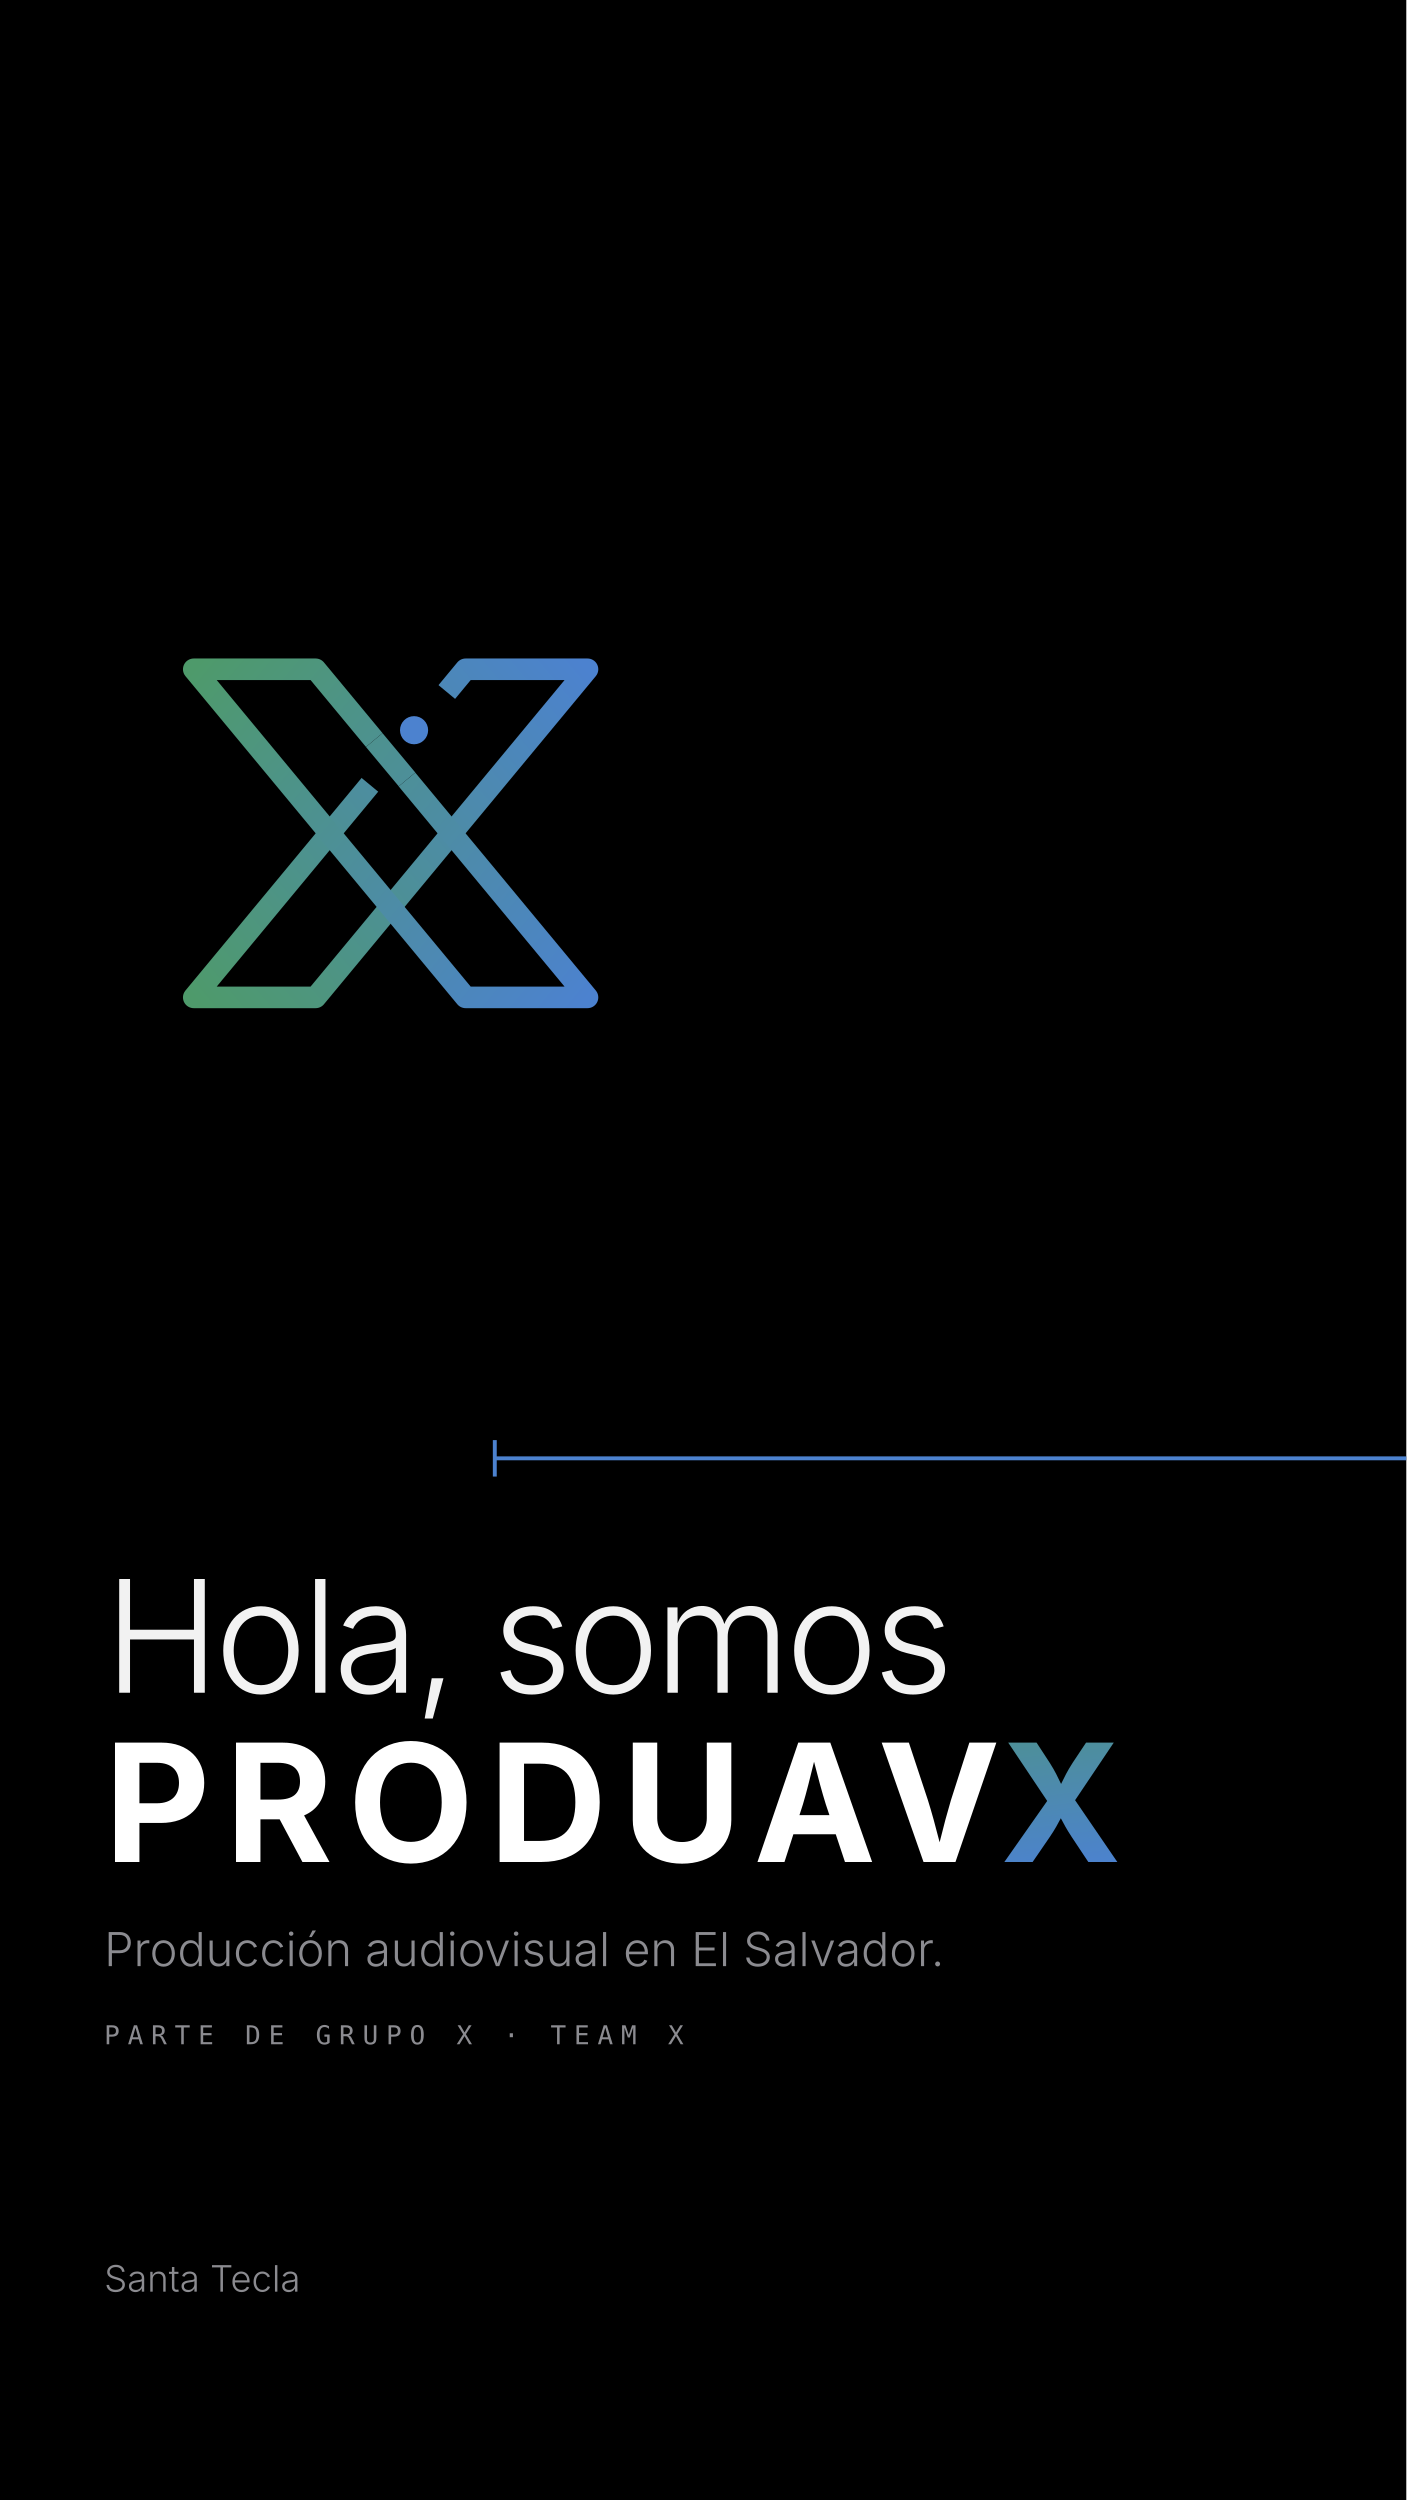
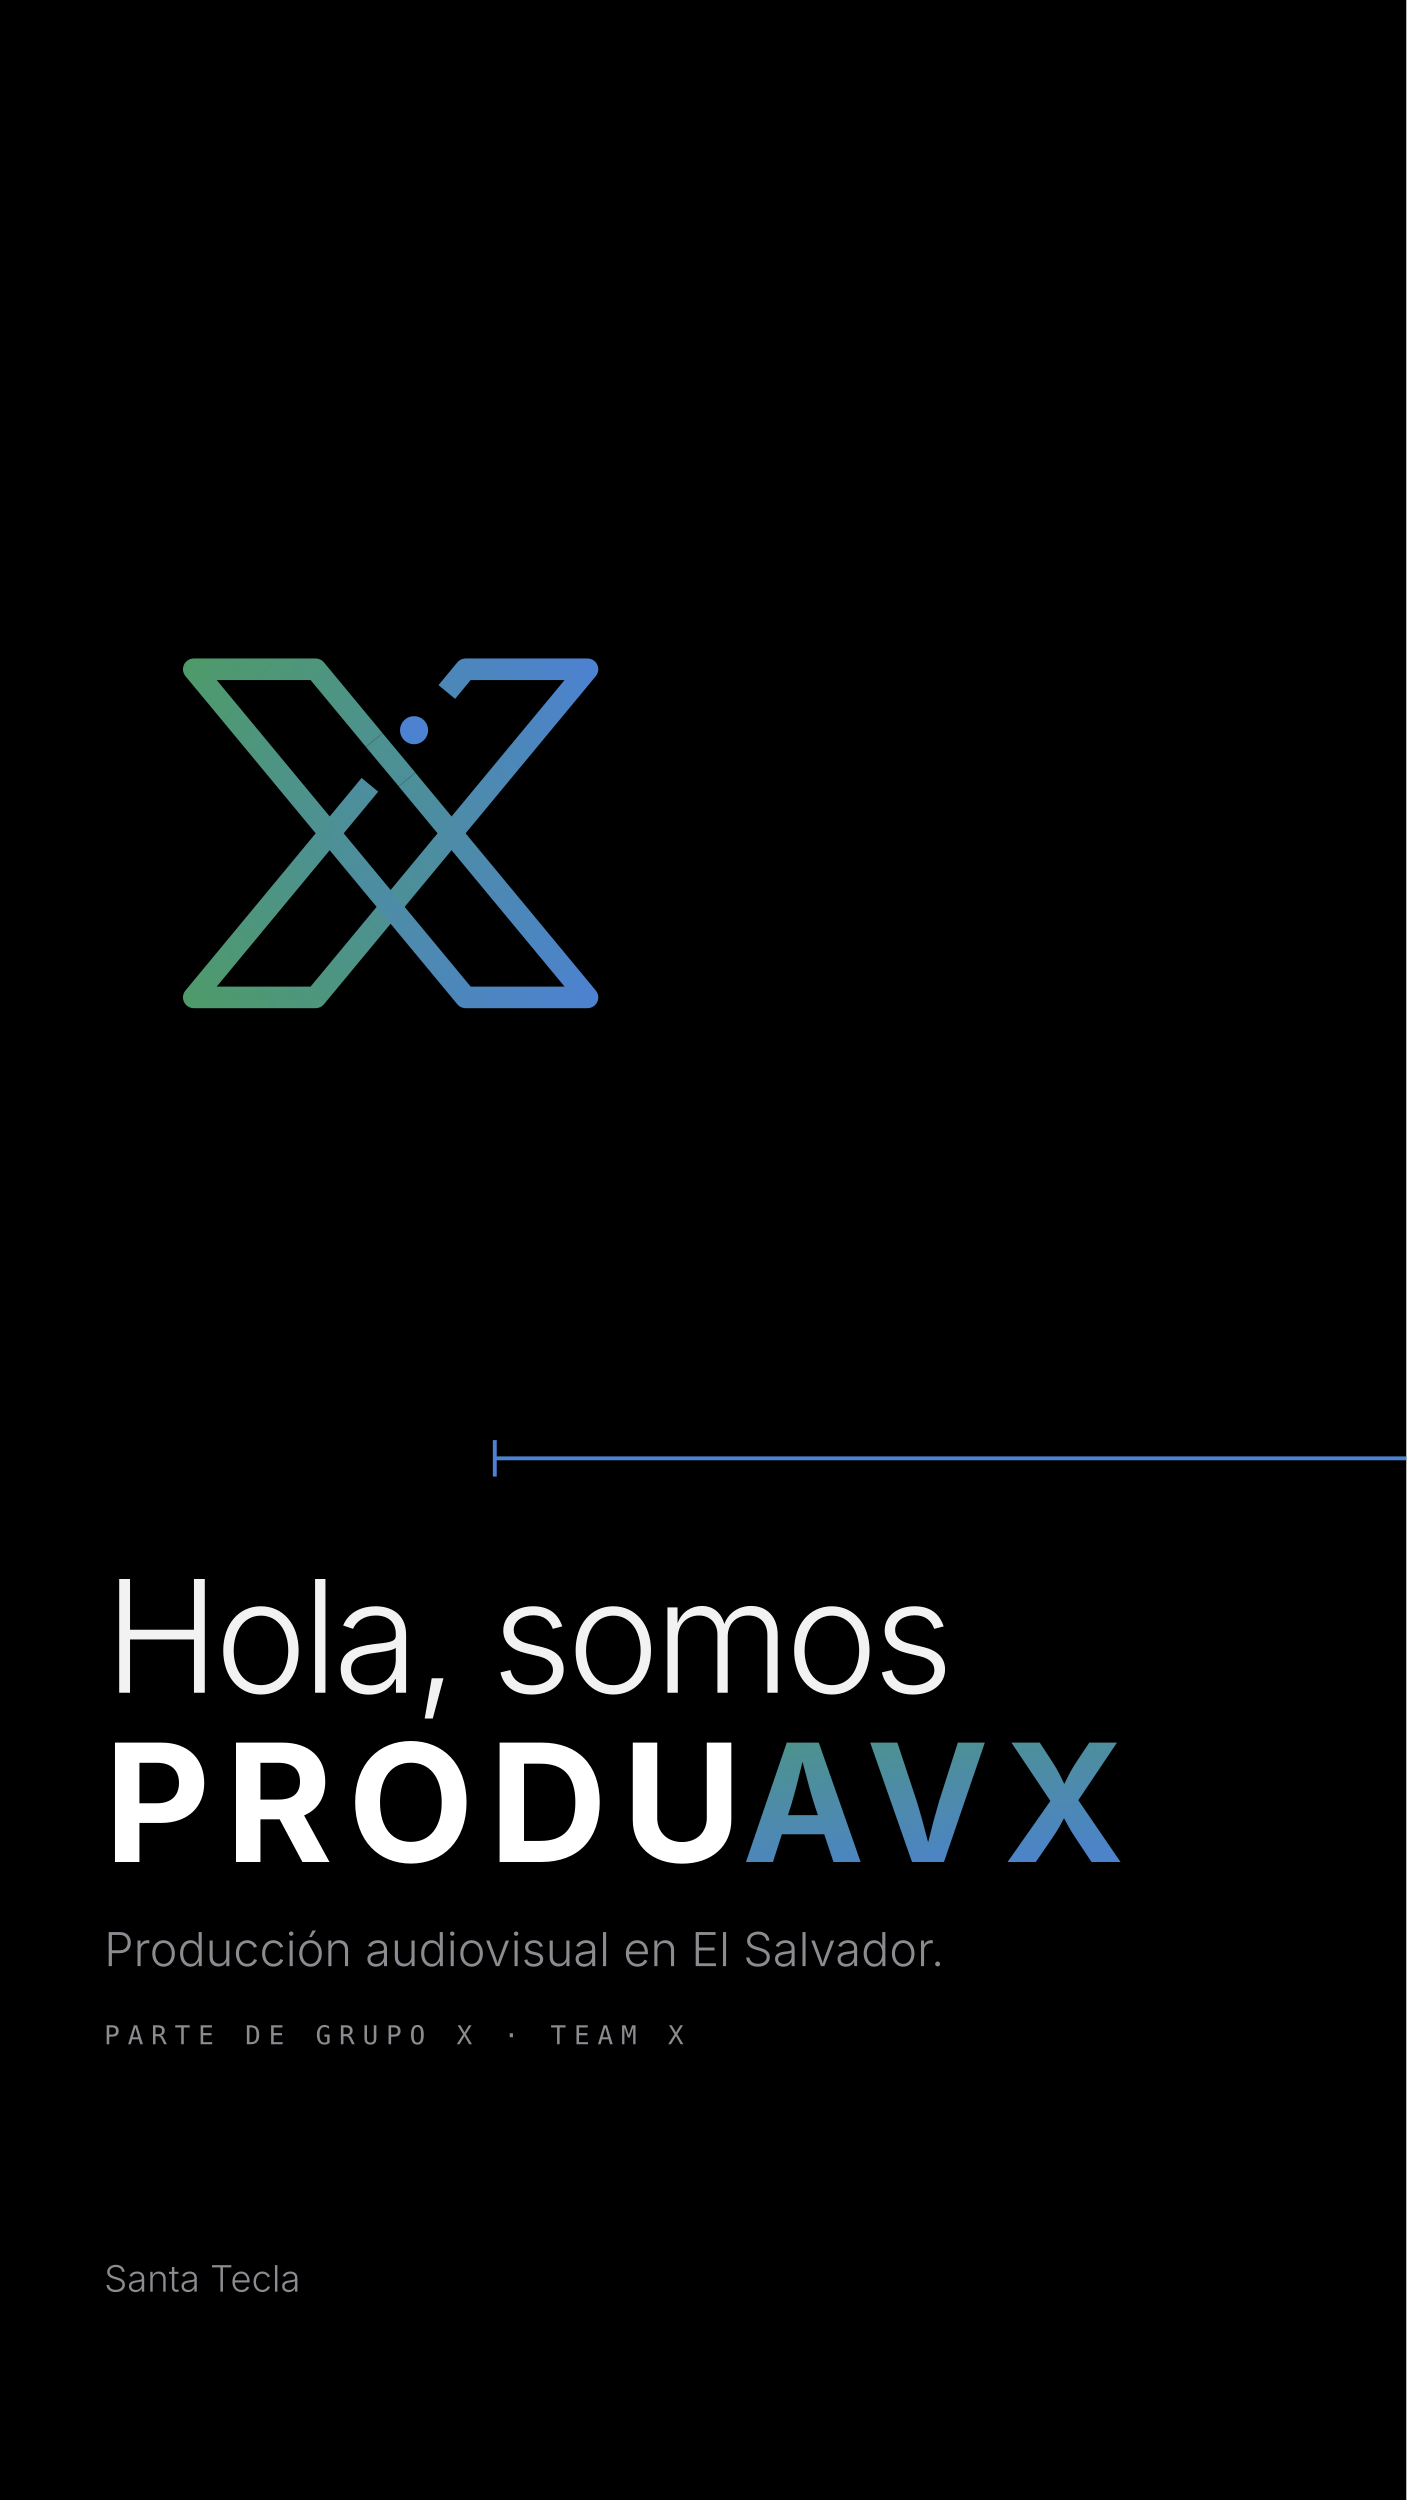
<svg xmlns="http://www.w3.org/2000/svg" viewBox="0 0 1080 1920">
  <rect width="1080" height="1920" fill="#000" />
  <g transform="translate(120.0 460.0) scale(3.600)">
    <defs>
      <linearGradient id="g1" gradientUnits="userSpaceOnUse" x1="8" y1="15" x2="92" y2="85">
        <stop offset="0" stop-color="#4E9A6B" />
        <stop offset="1" stop-color="#4C82CF" />
      </linearGradient>
      <linearGradient id="g2" gradientUnits="userSpaceOnUse" x1="92" y1="15" x2="8" y2="85">
        <stop offset="0" stop-color="#4C82CF" />
        <stop offset="1" stop-color="#4E9A6B" />
      </linearGradient>
    </defs>
    <g fill="none" stroke-width="4.6" stroke-linejoin="round" stroke-linecap="round">
      <polygon points="66,15 92,15 34,85 8,85" stroke="url(#g2)" />
      <polygon points="8,15 34,15 92,85 66,85" stroke="url(#g1)" />
      <line x1="62.4" y1="20.2" x2="46" y2="40" stroke="#000" stroke-width="7.4" stroke-linecap="butt" />
      <line x1="46.5" y1="30.1" x2="53.5" y2="38.5" stroke="#000" stroke-width="8.6" stroke-linecap="butt" />
      <line x1="46.5" y1="30.1" x2="53.5" y2="38.5" stroke="url(#g1)" stroke-width="4.6" stroke-linecap="butt" />
    </g>
    <circle cx="55" cy="28" r="3" fill="#4C82CF" />
  </g>
  <line x1="380" y1="1120" x2="1080" y2="1120" stroke="#4C82CF" stroke-width="3" />
  <line x1="380" y1="1106" x2="380" y2="1134" stroke="#4C82CF" stroke-width="3" />
  <text x="80" y="1300" text-anchor="start" font-family="'Inter Tight','Inter','Helvetica Neue',Arial,sans-serif" font-weight="300" font-size="120" fill="#f2f2f2" letter-spacing="-4">Hola, somos</text>
  <defs>
    <linearGradient id="wg" x1="0" y1="0" x2="1" y2="1">
      <stop offset="0" stop-color="#4E9A6B" />
      <stop offset="1" stop-color="#4C82CF" />
    </linearGradient>
  </defs>
-   <text x="80" y="1430" text-anchor="start" font-family="'Montserrat','Inter','Helvetica Neue',Arial,sans-serif" font-weight="700" font-size="126" letter-spacing="11.3" fill="#fff">PRODUAV<tspan fill="url(#wg)">X</tspan>
+   <text x="80" y="1430" text-anchor="start" font-family="'Montserrat','Inter','Helvetica Neue',Arial,sans-serif" font-weight="700" font-size="126" letter-spacing="11.3" fill="#fff">PRODU<tspan fill="url(#wg)">AVX</tspan>
  </text>
  <text x="80" y="1510" text-anchor="start" font-family="'Inter Tight','Inter','Helvetica Neue',Arial,sans-serif" font-weight="300" font-size="36" fill="#8b8b90" letter-spacing="0">Producción audiovisual en El Salvador.</text>
  <text x="80" y="1570" text-anchor="start" font-family="'JetBrains Mono','DejaVu Sans Mono',monospace" font-weight="400" font-size="20" fill="#8b8b90" letter-spacing="6">PARTE DE GRUPO X · TEAM X</text>
  <text x="80" y="1760" text-anchor="start" font-family="'Inter Tight','Inter','Helvetica Neue',Arial,sans-serif" font-weight="300" font-size="28" fill="#8b8b90" letter-spacing="0">Santa Tecla</text>
</svg>
